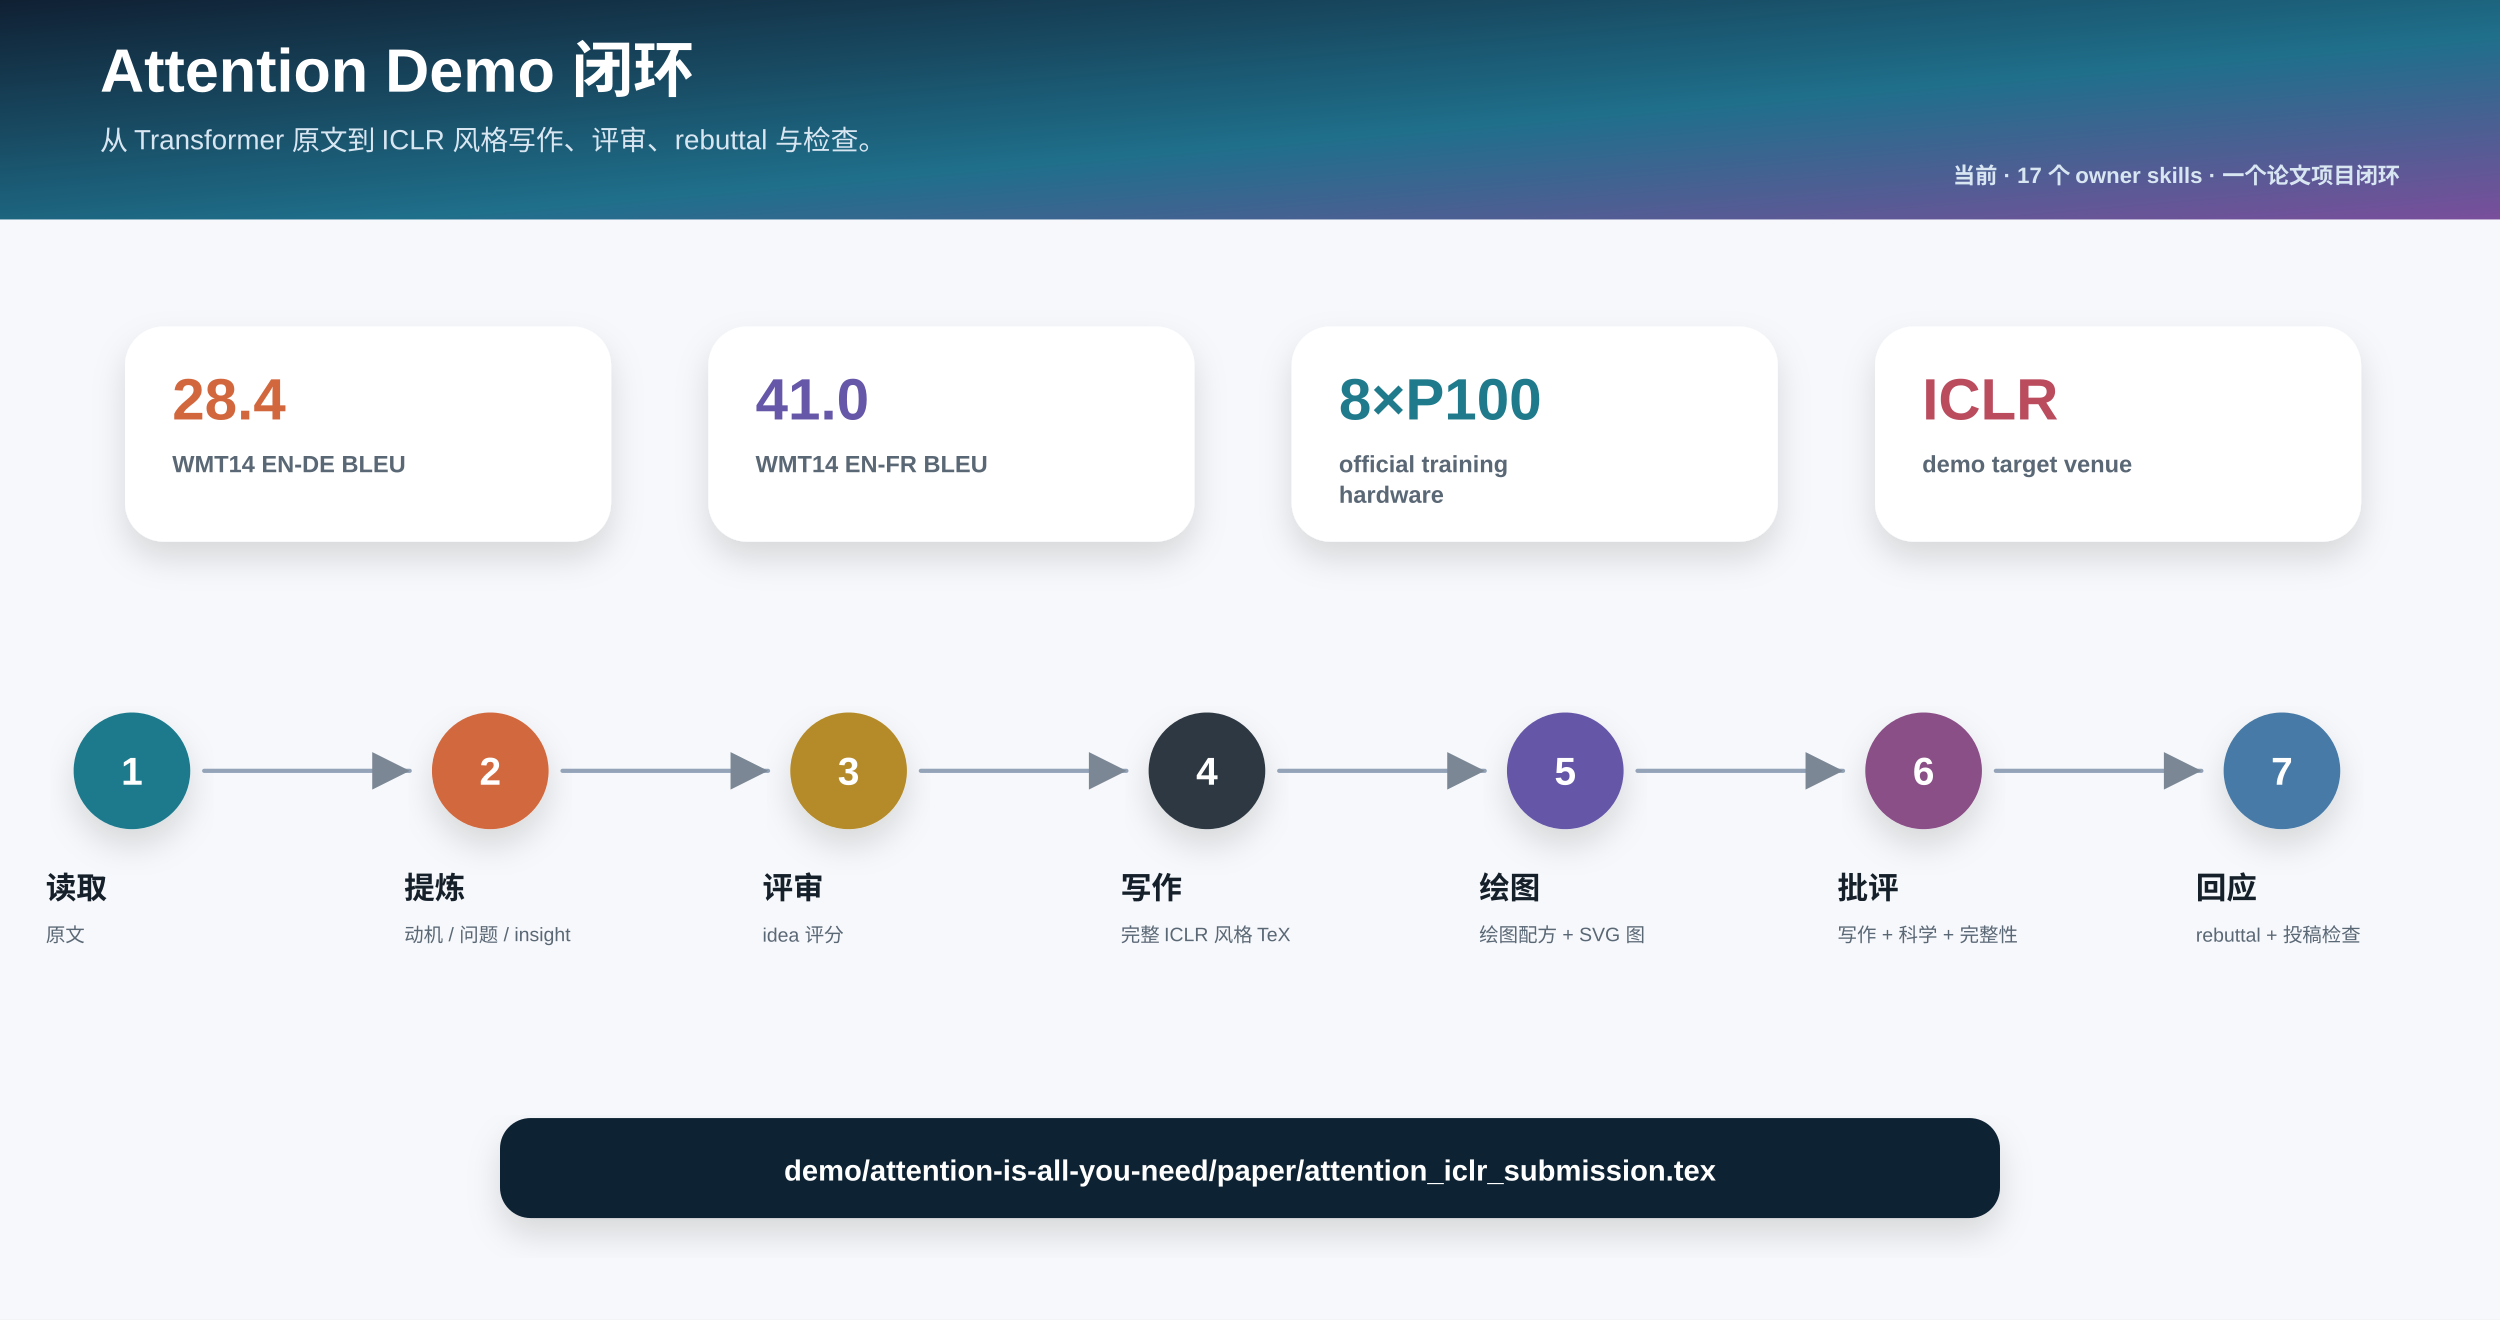
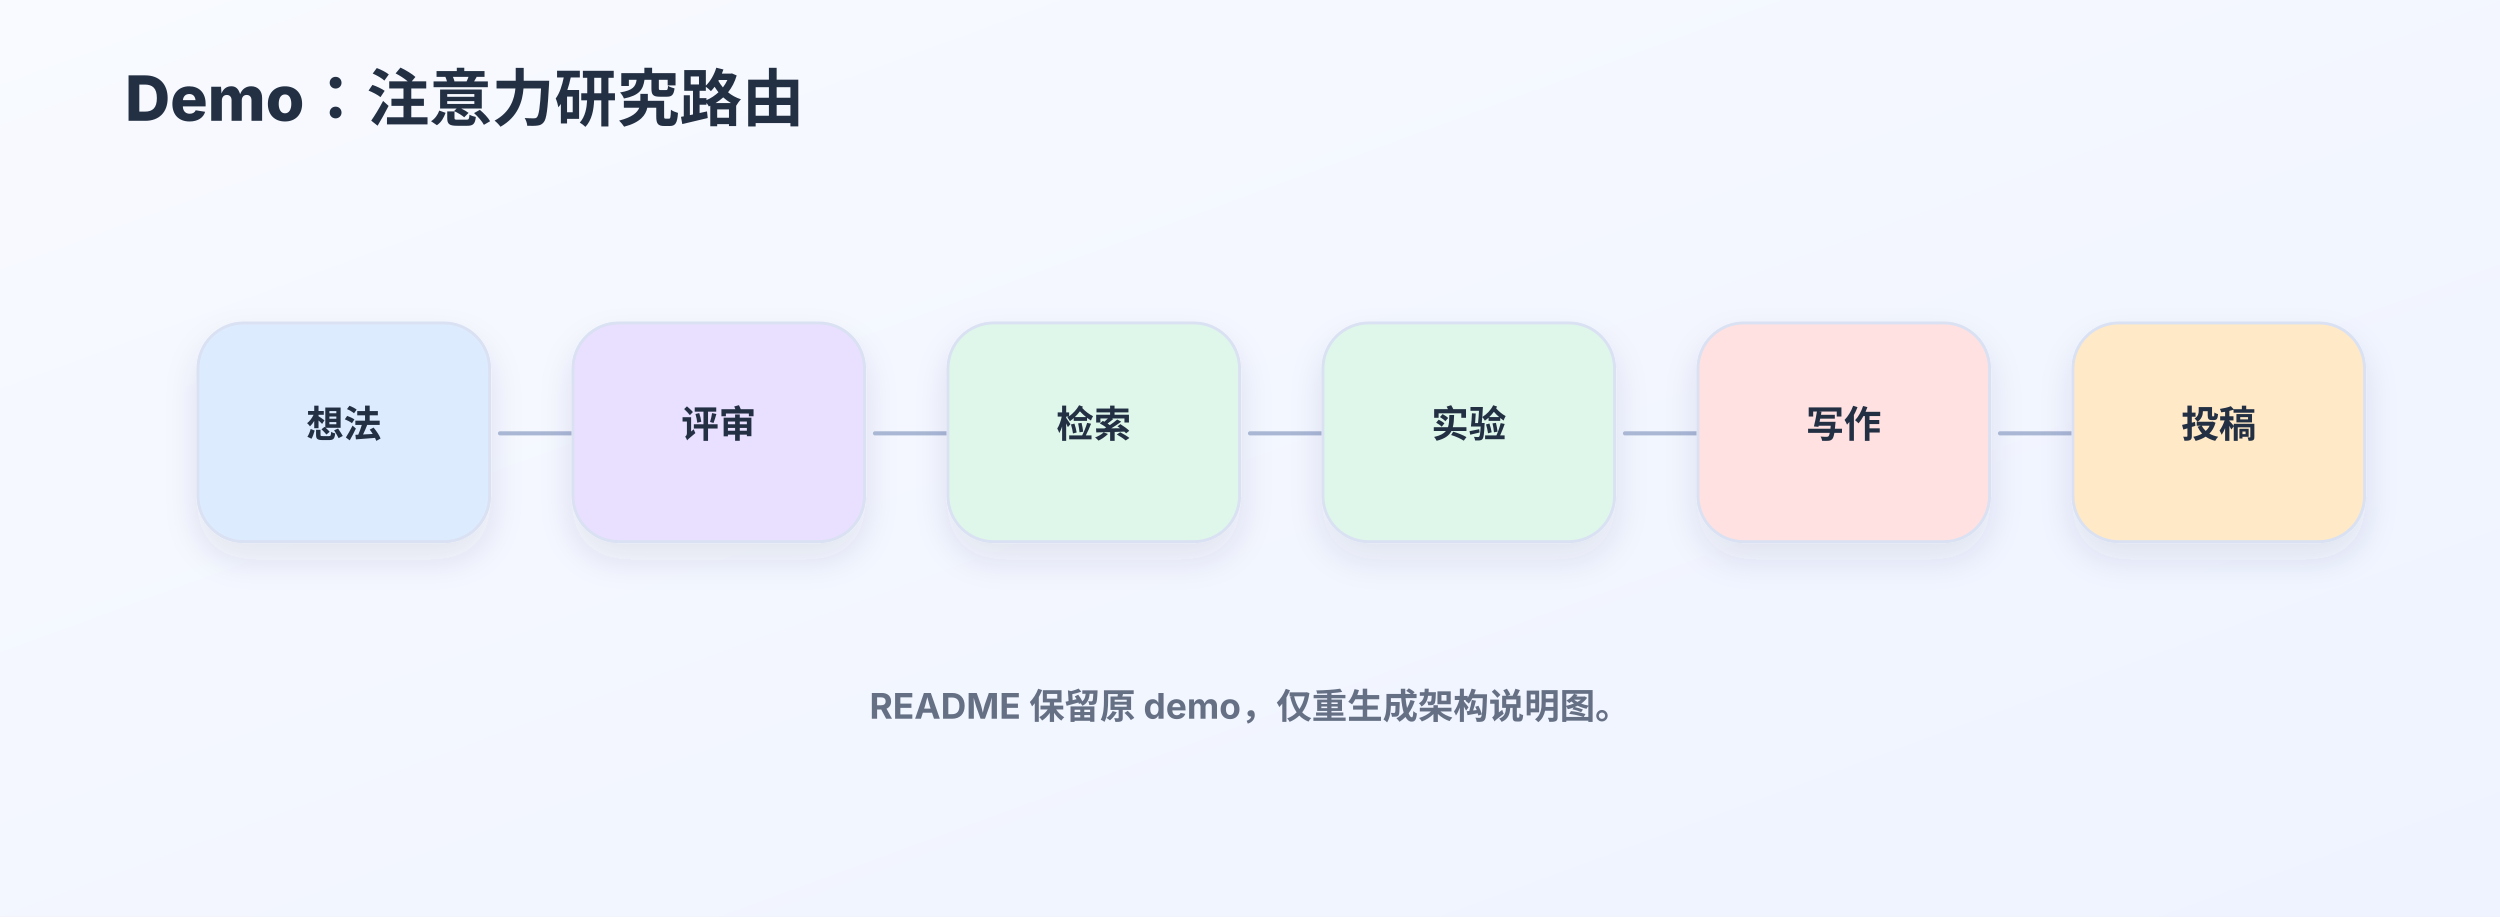
- <svg xmlns="http://www.w3.org/2000/svg" width="1800" height="950" viewBox="0 0 1800 950">
+ <svg xmlns="http://www.w3.org/2000/svg" width="1200" height="440" viewBox="0 0 1200 440" role="img">
  <defs>
-     <linearGradient id="header" x1="0" y1="0" x2="1" y2="1">
-       <stop offset="0" stop-color="#102033" />
-       <stop offset="0.58" stop-color="#1F6F8B" />
-       <stop offset="1" stop-color="#7A4E9B" />
+     <marker id="arrow" viewBox="0 0 10 10" refX="8" refY="5" markerWidth="7" markerHeight="7" orient="auto-start-reverse">
+       <path d="M 0 0 L 10 5 L 0 10 z" fill="#8EA0C5" />
+     </marker>
+     <filter id="softShadow" x="-15%" y="-20%" width="130%" height="145%">
+       <feDropShadow dx="0" dy="8" stdDeviation="8" flood-color="#2F3A5F" flood-opacity="0.10" />
+     </filter>
+     <linearGradient id="hero" x1="0" x2="1" y1="0" y2="1">
+       <stop offset="0%" stop-color="#F8FAFF" />
+       <stop offset="100%" stop-color="#EEF3FF" />
    </linearGradient>
-     <filter id="shadow" x="-20%" y="-20%" width="140%" height="160%">
-       <feDropShadow dx="0" dy="12" stdDeviation="12" flood-color="#0B1826" flood-opacity="0.13" />
-     </filter>
-     <marker id="arrow" markerWidth="13" markerHeight="13" refX="11" refY="6.5" orient="auto">
-       <path d="M2,2 L11,6.5 L2,11 Z" fill="#7B8794" />
-     </marker>
  </defs>
-   <style>text{font-family:Microsoft YaHei, Segoe UI, Arial, sans-serif;dominant-baseline:auto} .mono{font-family:Consolas,Menlo,monospace}</style>
-   <rect x="0" y="0" width="1800" height="950" rx="0" fill="#F6F8FB" stroke="none" stroke-width="2" />
-   <rect x="0" y="0" width="1800" height="158" rx="0" fill="url(#header)" stroke="none" stroke-width="2" />
-   <text x="72" y="66" font-size="44" font-weight="850" fill="#FFFFFF" text-anchor="start">Attention Demo 闭环</text>
-   <text x="72" y="108" font-size="20" font-weight="500" fill="#D8E6F2" text-anchor="start">从 Transformer 原文到 ICLR 风格写作、评审、rebuttal 与检查。</text>
-   <text x="1728" y="132" font-size="16" font-weight="650" fill="#D8E6F2" text-anchor="end">当前 · 17 个 owner skills · 一个论文项目闭环</text>
-   <rect x="90" y="235" width="350" height="155" rx="28" fill="#FFFFFF" stroke="none" stroke-width="2" filter="url(#shadow)" />
-   <text x="124" y="302" font-size="42" font-weight="860" fill="#D2673D" text-anchor="start">28.4</text>
-   <text x="124" y="340" font-size="17" font-weight="560" fill="#5A6775" text-anchor="start">WMT14 EN-DE BLEU</text>
-   <rect x="510" y="235" width="350" height="155" rx="28" fill="#FFFFFF" stroke="none" stroke-width="2" filter="url(#shadow)" />
-   <text x="544" y="302" font-size="42" font-weight="860" fill="#6657A8" text-anchor="start">41.0</text>
-   <text x="544" y="340" font-size="17" font-weight="560" fill="#5A6775" text-anchor="start">WMT14 EN-FR BLEU</text>
-   <rect x="930" y="235" width="350" height="155" rx="28" fill="#FFFFFF" stroke="none" stroke-width="2" filter="url(#shadow)" />
-   <text x="964" y="302" font-size="42" font-weight="860" fill="#1F7A8C" text-anchor="start">8×P100</text>
-   <text x="964" y="340" font-size="17" font-weight="560" fill="#5A6775" text-anchor="start">official training</text>
-   <text x="964" y="362" font-size="17" font-weight="560" fill="#5A6775" text-anchor="start">hardware</text>
-   <rect x="1350" y="235" width="350" height="155" rx="28" fill="#FFFFFF" stroke="none" stroke-width="2" filter="url(#shadow)" />
-   <text x="1384" y="302" font-size="42" font-weight="860" fill="#BA4C5E" text-anchor="start">ICLR</text>
-   <text x="1384" y="340" font-size="17" font-weight="560" fill="#5A6775" text-anchor="start">demo target venue</text>
-   <circle cx="95" cy="555" r="42" fill="#1F7A8C" filter="url(#shadow)" />
-   <text x="95" y="565" font-size="28" font-weight="850" fill="#FFFFFF" text-anchor="middle">1</text>
-   <text x="33" y="647" font-size="22" font-weight="820" fill="#15202B" text-anchor="start">读取</text>
-   <text x="33" y="678" font-size="14" font-weight="520" fill="#5A6775" text-anchor="start">原文</text>
-   <line x1="147" y1="555" x2="295" y2="555" stroke="#94A3B8" stroke-width="3" stroke-linecap="round" marker-end="url(#arrow)" />
-   <circle cx="353" cy="555" r="42" fill="#D2673D" filter="url(#shadow)" />
-   <text x="353" y="565" font-size="28" font-weight="850" fill="#FFFFFF" text-anchor="middle">2</text>
-   <text x="291" y="647" font-size="22" font-weight="820" fill="#15202B" text-anchor="start">提炼</text>
-   <text x="291" y="678" font-size="14" font-weight="520" fill="#5A6775" text-anchor="start">动机 / 问题 / insight</text>
-   <line x1="405" y1="555" x2="553" y2="555" stroke="#94A3B8" stroke-width="3" stroke-linecap="round" marker-end="url(#arrow)" />
-   <circle cx="611" cy="555" r="42" fill="#B58B2A" filter="url(#shadow)" />
-   <text x="611" y="565" font-size="28" font-weight="850" fill="#FFFFFF" text-anchor="middle">3</text>
-   <text x="549" y="647" font-size="22" font-weight="820" fill="#15202B" text-anchor="start">评审</text>
-   <text x="549" y="678" font-size="14" font-weight="520" fill="#5A6775" text-anchor="start">idea 评分</text>
-   <line x1="663" y1="555" x2="811" y2="555" stroke="#94A3B8" stroke-width="3" stroke-linecap="round" marker-end="url(#arrow)" />
-   <circle cx="869" cy="555" r="42" fill="#2D3742" filter="url(#shadow)" />
-   <text x="869" y="565" font-size="28" font-weight="850" fill="#FFFFFF" text-anchor="middle">4</text>
-   <text x="807" y="647" font-size="22" font-weight="820" fill="#15202B" text-anchor="start">写作</text>
-   <text x="807" y="678" font-size="14" font-weight="520" fill="#5A6775" text-anchor="start">完整 ICLR 风格 TeX</text>
-   <line x1="921" y1="555" x2="1069" y2="555" stroke="#94A3B8" stroke-width="3" stroke-linecap="round" marker-end="url(#arrow)" />
-   <circle cx="1127" cy="555" r="42" fill="#6657A8" filter="url(#shadow)" />
-   <text x="1127" y="565" font-size="28" font-weight="850" fill="#FFFFFF" text-anchor="middle">5</text>
-   <text x="1065" y="647" font-size="22" font-weight="820" fill="#15202B" text-anchor="start">绘图</text>
-   <text x="1065" y="678" font-size="14" font-weight="520" fill="#5A6775" text-anchor="start">绘图配方 + SVG 图</text>
-   <line x1="1179" y1="555" x2="1327" y2="555" stroke="#94A3B8" stroke-width="3" stroke-linecap="round" marker-end="url(#arrow)" />
-   <circle cx="1385" cy="555" r="42" fill="#8A4F86" filter="url(#shadow)" />
-   <text x="1385" y="565" font-size="28" font-weight="850" fill="#FFFFFF" text-anchor="middle">6</text>
-   <text x="1323" y="647" font-size="22" font-weight="820" fill="#15202B" text-anchor="start">批评</text>
-   <text x="1323" y="678" font-size="14" font-weight="520" fill="#5A6775" text-anchor="start">写作 + 科学 + 完整性</text>
-   <line x1="1437" y1="555" x2="1585" y2="555" stroke="#94A3B8" stroke-width="3" stroke-linecap="round" marker-end="url(#arrow)" />
-   <circle cx="1643" cy="555" r="42" fill="#477AA6" filter="url(#shadow)" />
-   <text x="1643" y="565" font-size="28" font-weight="850" fill="#FFFFFF" text-anchor="middle">7</text>
-   <text x="1581" y="647" font-size="22" font-weight="820" fill="#15202B" text-anchor="start">回应</text>
-   <text x="1581" y="678" font-size="14" font-weight="520" fill="#5A6775" text-anchor="start">rebuttal + 投稿检查</text>
-   <rect x="360" y="805" width="1080" height="72" rx="22" fill="#102033" stroke="none" stroke-width="2" filter="url(#shadow)" />
-   <text x="900" y="850" font-size="21" font-weight="780" fill="#FFFFFF" text-anchor="middle">demo/attention-is-all-you-need/paper/attention_iclr_submission.tex</text>
+   <rect width="1200" height="440" fill="url(#hero)" />
+   <style>
+ text { font-family: Inter, "Noto Sans SC", "Microsoft YaHei", Arial, sans-serif; }
+ .small { fill: #667085; font-size: 13px; }
+ .mono { font-family: "JetBrains Mono", Consolas, monospace; }
+ </style>
+   <text x="60" y="58" font-size="30" font-weight="800" fill="#233044" text-anchor="start">Demo：注意力研究路由</text>
+   <rect x="95" y="155" width="140" height="105" rx="22" fill="#DDEBFF" stroke="#D9E1F2" stroke-width="1.4" filter="url(#softShadow)" />
+   <text x="165" y="210" font-size="18" font-weight="850" fill="#233044" text-anchor="middle">想法</text>
+   <line x1="240" y1="208" x2="300" y2="208" stroke="#AAB7D4" stroke-width="2.0" stroke-linecap="round" marker-end="url(#arrow)" />
+   <rect x="275" y="155" width="140" height="105" rx="22" fill="#E9DFFF" stroke="#D9E1F2" stroke-width="1.4" filter="url(#softShadow)" />
+   <text x="345" y="210" font-size="18" font-weight="850" fill="#233044" text-anchor="middle">评审</text>
+   <line x1="420" y1="208" x2="480" y2="208" stroke="#AAB7D4" stroke-width="2.0" stroke-linecap="round" marker-end="url(#arrow)" />
+   <rect x="455" y="155" width="140" height="105" rx="22" fill="#DFF7EA" stroke="#D9E1F2" stroke-width="1.4" filter="url(#softShadow)" />
+   <text x="525" y="210" font-size="18" font-weight="850" fill="#233044" text-anchor="middle">检索</text>
+   <line x1="600" y1="208" x2="660" y2="208" stroke="#AAB7D4" stroke-width="2.0" stroke-linecap="round" marker-end="url(#arrow)" />
+   <rect x="635" y="155" width="140" height="105" rx="22" fill="#DFF7EA" stroke="#D9E1F2" stroke-width="1.4" filter="url(#softShadow)" />
+   <text x="705" y="210" font-size="18" font-weight="850" fill="#233044" text-anchor="middle">实验</text>
+   <line x1="780" y1="208" x2="840" y2="208" stroke="#AAB7D4" stroke-width="2.0" stroke-linecap="round" marker-end="url(#arrow)" />
+   <rect x="815" y="155" width="140" height="105" rx="22" fill="#FFE1E1" stroke="#D9E1F2" stroke-width="1.4" filter="url(#softShadow)" />
+   <text x="885" y="210" font-size="18" font-weight="850" fill="#233044" text-anchor="middle">写作</text>
+   <line x1="960" y1="208" x2="1020" y2="208" stroke="#AAB7D4" stroke-width="2.0" stroke-linecap="round" marker-end="url(#arrow)" />
+   <rect x="995" y="155" width="140" height="105" rx="22" fill="#FFE9C7" stroke="#D9E1F2" stroke-width="1.4" filter="url(#softShadow)" />
+   <text x="1065" y="210" font-size="18" font-weight="850" fill="#233044" text-anchor="middle">投稿</text>
+   <text x="600" y="345" font-size="17" font-weight="700" fill="#667085" text-anchor="middle">README 保留原 demo，仅重生成架构说明图。</text>
</svg>
